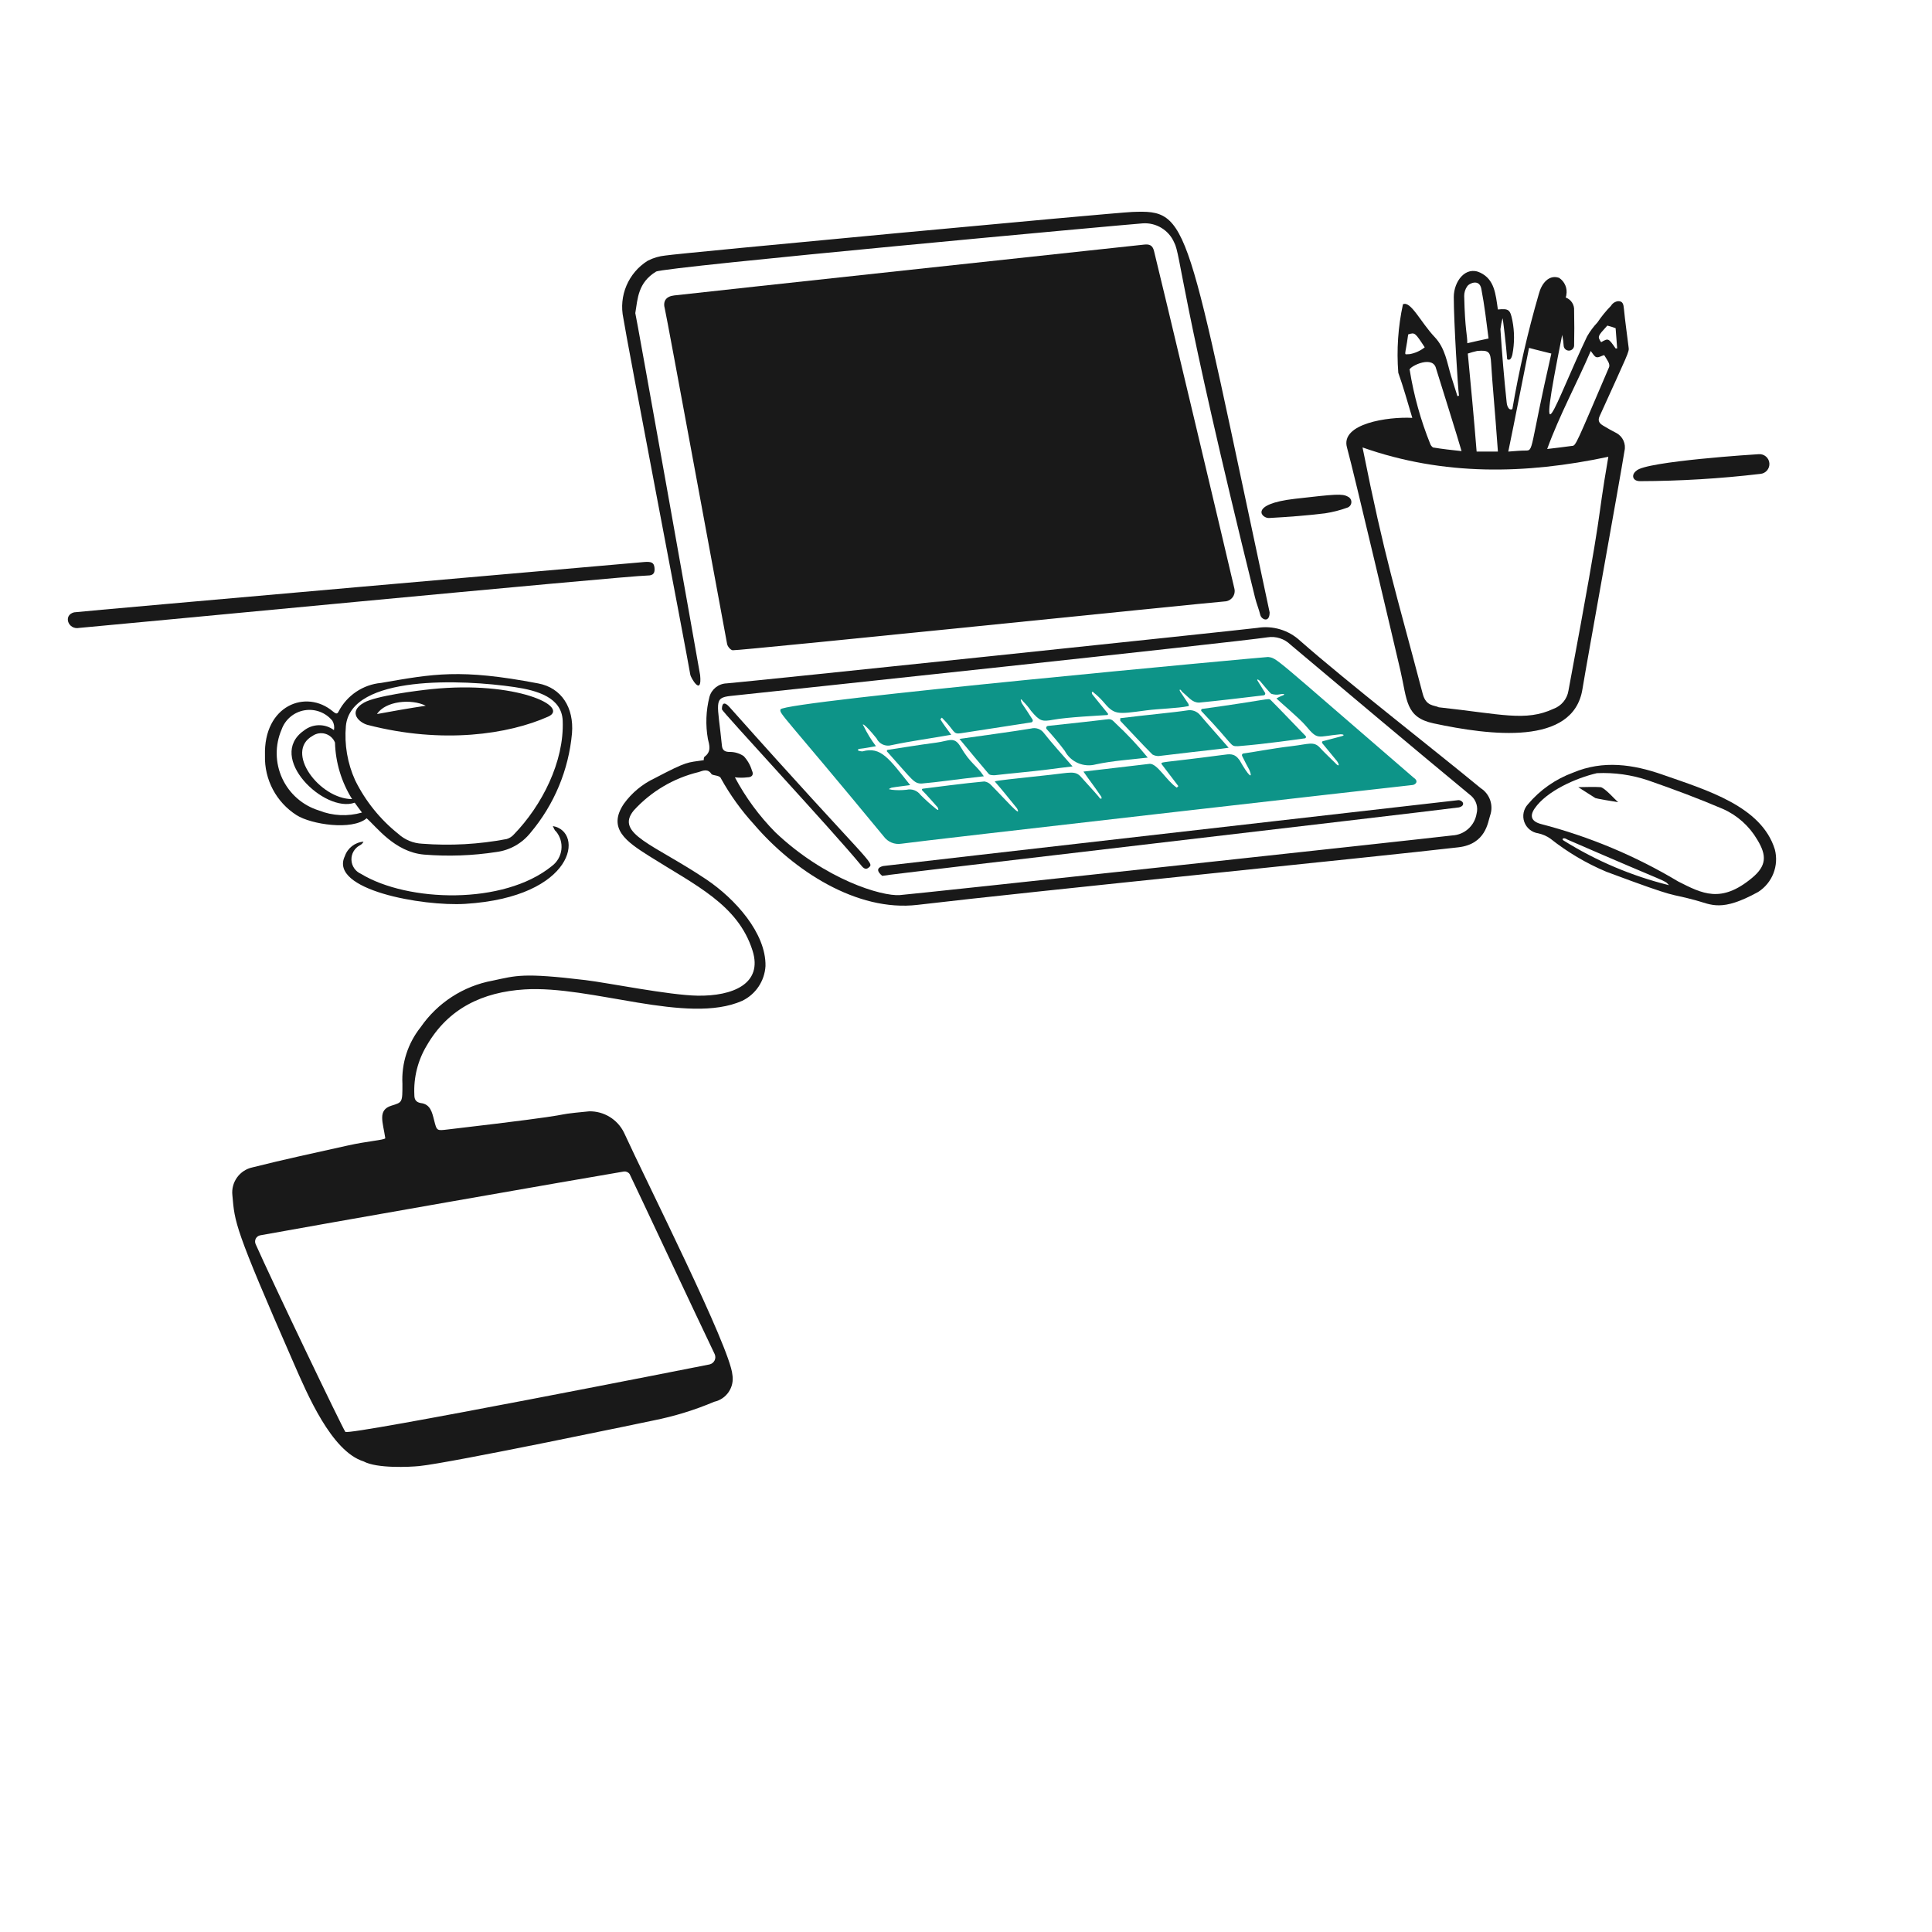
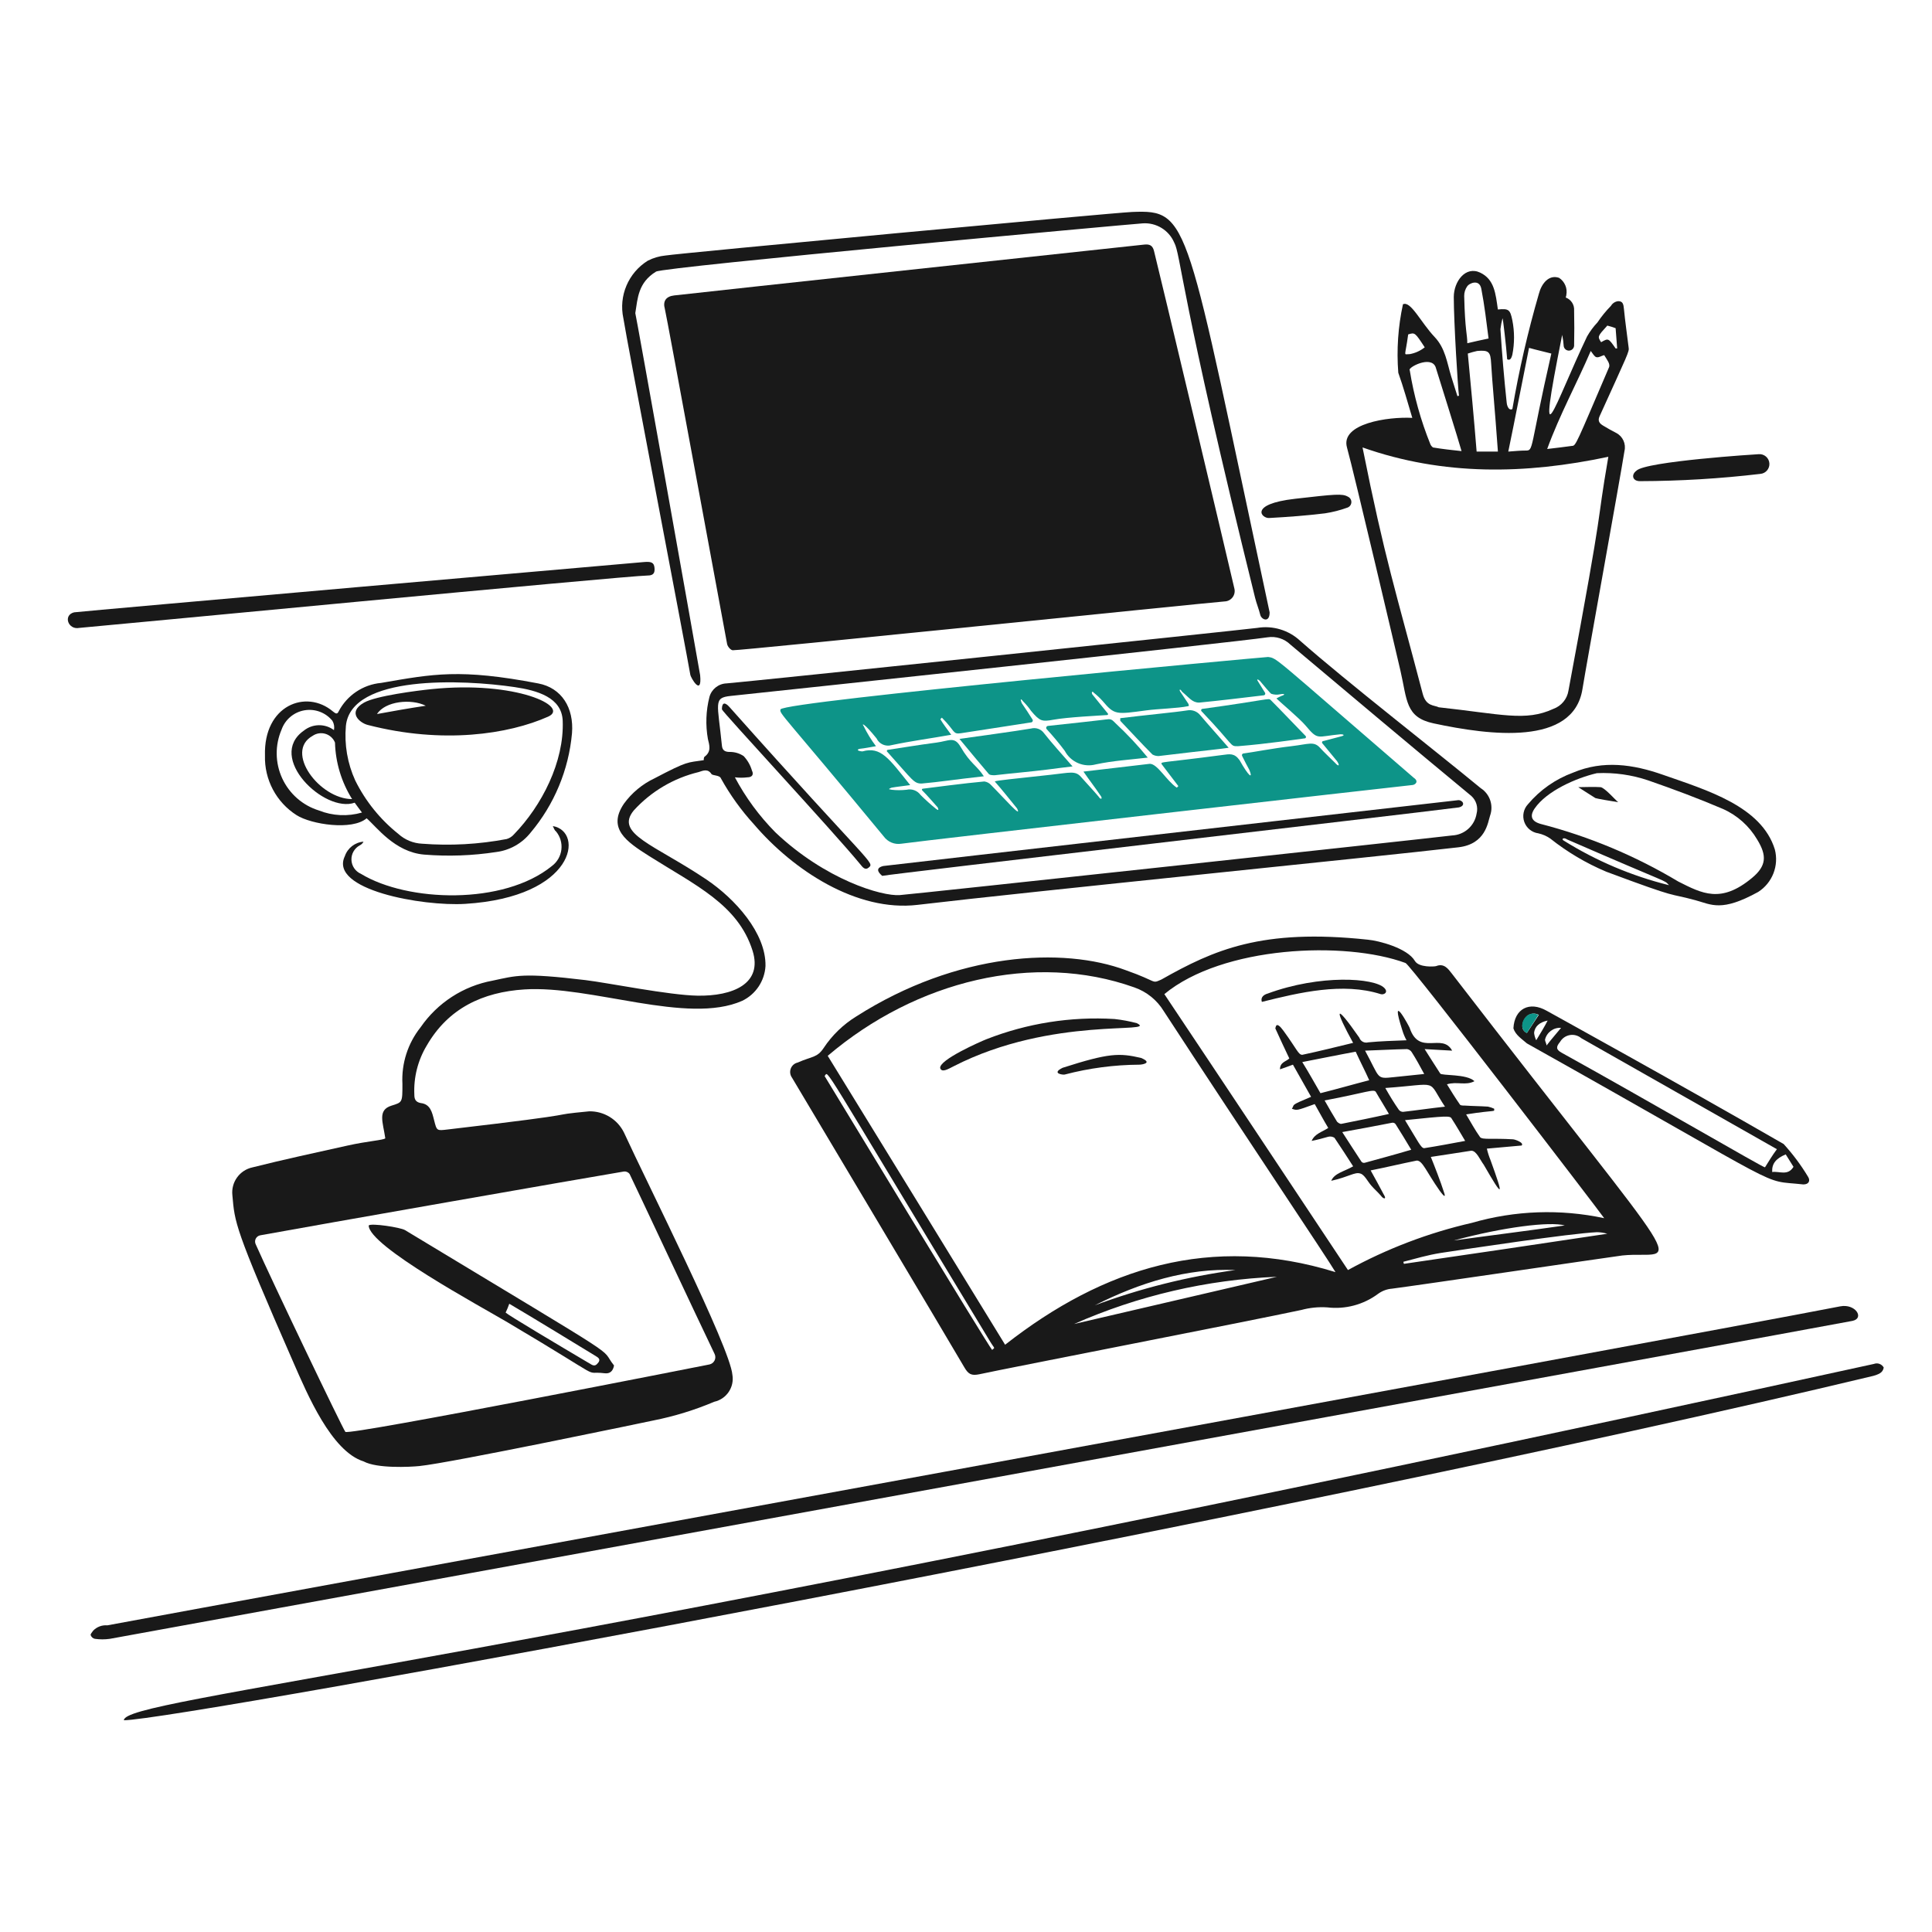
<svg xmlns="http://www.w3.org/2000/svg" viewBox="0 0 200 200">
  <defs />
  <path d="M75.86,67.313c-.214,0-.538-.376-.59-.645-.333-1.716-6.291-34.146-6.443-34.685-.228-.8.106-1.3.966-1.4,3-.349,46.175-5,48.646-5.262.536-.056.867.051,1.02.644.455,1.766,7.724,32.325,8.322,34.954a1.077,1.077,0,0,1-1.02,1.342C124.613,62.426,76.612,67.366,75.86,67.313Z" fill="#191919" />
  <path d="M39.886,117.837c-.238-1.664-.837-2.926.645-3.382,1.137-.351,1.127-.323,1.127-2.255a8.69,8.69,0,0,1,1.879-5.853A11.59,11.59,0,0,1,51,101.515c2.448-.516,3.066-.84,9.611-.054,2.3.276,8.666,1.564,11.6,1.611C75.821,103.13,79,101.86,77.9,98.4c-1.506-4.763-5.929-6.766-10.685-9.772-2.387-1.509-4.358-2.862-2.631-5.423a8.283,8.283,0,0,1,3.168-2.631c3.506-1.838,3.356-1.611,5.1-1.88,0-.107,0-.322.107-.375.7-.537.475-1.18.322-1.826a10.307,10.307,0,0,1,.161-4.349,1.906,1.906,0,0,1,1.772-1.4C77.527,70.564,128,65.272,130.144,65a5.263,5.263,0,0,1,4.456,1.342c4.822,4.245,13.945,11.335,18.685,15.249a2.413,2.413,0,0,1,.967,2.846c-.227.663-.428,2.943-3.276,3.275-8.645,1.008-44.072,4.548-56,5.96-6.275.742-12.845-3.569-16.913-8.323a25.139,25.139,0,0,1-3.437-4.778c-.107-.322-.81-.274-.966-.43-.376-.591-.859-.376-1.342-.215A13.287,13.287,0,0,0,65.605,83.9c-1.986,2.419,2.111,3.509,7.517,7.141,2.96,1.988,6.189,5.551,6.121,8.966a4.269,4.269,0,0,1-2.416,3.6c-5.677,2.51-15.627-1.629-22.551-1.181-4.3.277-7.869,1.946-10.094,5.8a9.039,9.039,0,0,0-1.289,5.1c0,.43.107.752.644.859,1.021.108,1.192.964,1.4,1.772.284,1.124.271,1.1,1.4.967,15.852-1.852,9.5-1.384,14.658-1.88a3.937,3.937,0,0,1,3.6,2.2c2.372,5.181,10.993,22.259,11.222,25.074a2.437,2.437,0,0,1-1.88,2.792,32.137,32.137,0,0,1-6.282,1.933c-.118.028-21.033,4.411-24.269,4.725-.968.094-4.349.269-5.745-.483-3.336-1.043-5.837-6.978-7.248-10.2-6.18-14.113-6.08-14.5-6.336-17.342a2.655,2.655,0,0,1,2.094-2.9c3.27-.826,6.546-1.522,9.826-2.255C38.074,118.118,39.691,118.033,39.886,117.837Zm-12.94,10.041a.654.654,0,0,0-.483.913c1.673,3.778,8.967,19.007,9.289,19.436.4.4,37.586-6.957,37.692-6.98a.768.768,0,0,0,.537-1.073c-1.772-3.68-8.269-17.558-8.8-18.632a.63.63,0,0,0-.591-.268C60.4,121.972,32.53,126.858,26.946,127.878ZM76.075,80.467a24.408,24.408,0,0,0,4.188,5.692c5.164,4.9,11.014,6.64,12.886,6.5,1.717-.131,53.427-5.725,57.183-6.174a2.688,2.688,0,0,0,2.524-2.255,1.835,1.835,0,0,0-.537-1.826c-6.256-5.175-12.526-10.452-18.739-15.678a2.775,2.775,0,0,0-2.362-.752c-3.749.553-50.254,5.506-55.572,6.068-1.833.193-1.356.685-.913,5.154.048.484.322.644.8.644a2.534,2.534,0,0,1,1.45.43,3.716,3.716,0,0,1,.859,1.5c.215.43,0,.7-.483.7A5.144,5.144,0,0,1,76.075,80.467Z" fill="#191919" />
  <path d="M146.2,43.258c-.483-1.611-.913-3.168-1.45-4.671a24.4,24.4,0,0,1,.483-7.087c.8-.4,1.858,1.889,3.276,3.382,1.124,1.184,1.288,2.685,1.718,4.081.215.7.429,1.342.644,2.04a.2.2,0,0,0,.161-.054c-.107-.7-.537-7.624-.537-10.2,0-1.6,1.209-3.253,2.739-2.524,1.467.7,1.59,2.167,1.825,3.812,1.128-.107,1.269,0,1.5,1.128a9.168,9.168,0,0,1,0,3.544c-.111.442-.255.624-.537.483-.108-1.4-.43-4.242-.484-4.242a8.448,8.448,0,0,0-.214,1.128q.242,3.785.644,7.57c0,.15.146.921.591.7A108.271,108.271,0,0,1,159.3,30.426c.27-1.051,1.02-2.035,2.094-1.665a1.729,1.729,0,0,1,.752,1.772c0,.107-.054.161-.054.269a1.329,1.329,0,0,1,.859,1.342c.027,1.236.027,2.415,0,3.651a.542.542,0,0,1-1.074.054,7.954,7.954,0,0,0-.161-1.182c-2.821,14.106-.81,7.261,2.577.161a7.552,7.552,0,0,1,1.074-1.449,11.979,11.979,0,0,1,1.4-1.718.99.99,0,0,1,.752-.484c.483,0,.544.322.59.806.129,1.34.323,2.631.484,3.973.089.448-.063.641-3.007,7.141-.218.482,0,.744.376.967.435.26.913.537,1.342.751a1.672,1.672,0,0,1,.859,1.88c-.422,2.694-3.961,22.221-4.349,24.644-.947,5.907-9.578,4.792-15.41,3.544-2.929-.626-2.723-2.4-3.436-5.476-.386-1.663-4.79-20.415-5.53-23.088C138.749,43.851,143.673,43.122,146.2,43.258Zm20.3,4.027c-8.591,1.826-17.075,1.987-25.451-.966,2.326,11.627,3.42,14.793,6.229,25.5.348,1.329,1.19,1.159,1.664,1.4,6.469.7,8.985,1.5,11.866.161a2.4,2.4,0,0,0,1.557-1.879C166.308,50.4,165.1,55.38,166.494,47.285Zm-20.565-8.967A35.61,35.61,0,0,0,148.077,46a.792.792,0,0,0,.269.322c.966.161,1.932.268,2.953.376-.162-.649-2.653-8.6-2.685-8.7C148.131,36.761,145.715,38.05,145.929,38.318Zm20.135-1.557c-.268.054-.538.275-.805.215-.216-.048-.376-.376-.591-.644-1.45,3.382-3.221,6.6-4.51,10.148.966-.108,1.772-.215,2.577-.322.391,0,.439-.236,3.812-8.108C166.731,37.683,166.363,37.26,166.064,36.761Zm-7.785-.751c-.752,3.7-1.4,7.141-2.148,10.738.752-.053,1.235-.107,1.772-.107.89,0,.384.023,2.684-10.041C159.782,36.386,159.03,36.224,158.279,36.01Zm-3.222,10.738c-.339-4.742-.572-6.939-.7-9.128-.068-1.18-.215-1.4-1.45-1.288a9.129,9.129,0,0,0-.966.268c.322,3.383.644,6.766.913,10.148Zm-.966-11.7c-.215-1.664-.42-3.438-.752-5.154-.208-1.075-1.289-.537-1.45-.269a1.711,1.711,0,0,0-.322,1.02c.086,3.606.322,3.946.322,4.886C152.641,35.365,153.285,35.2,154.091,35.043Zm-6.605.913c-1.02-1.557-1.02-1.557-1.718-1.342-.322,2.416-.537,2.04.161,2.04A3.461,3.461,0,0,0,147.486,35.956Zm18.256-.537c.752-.429.752-.429,1.5.644h.161q-.079-1.047-.161-2.094a7.736,7.736,0,0,0-.859-.268C165.366,34.828,165.366,34.828,165.742,35.419Z" fill="#191919" />
+   <path d="M11.375,169.651a5.558,5.558,0,0,1-1.557,0,.6.6,0,0,1-.429-.376c-.054-.107.161-.322.268-.483a1.818,1.818,0,0,1,1.45-.537c9.416-1.766,162.344-29.7,179.387-33.021,1.578-.308,2.538,1.222,1.289,1.5C190.674,136.987,11.475,169.633,11.375,169.651Z" fill="#191919" />
+   <path d="M193.984,141.194a.822.822,0,0,1,1.02.376c-.107.59-.59.7-1.073.859-60.9,14.589-175.6,35.652-181.106,35.652C12.825,175.784,49.128,172.9,193.984,141.194Z" fill="#191919" />
  <path d="M37.953,84.709c-1.5,1.289-5.74.636-7.248-.322a7.071,7.071,0,0,1-3.275-6.175c-.155-5.19,4.251-6.912,7.033-4.564.215.161.43.376.591,0a5.526,5.526,0,0,1,4.4-2.953c5.41-.934,8.154-1.495,16.269.054,2.42.462,3.7,2.523,3.49,5.154a18.566,18.566,0,0,1-4.3,10.309A5.394,5.394,0,0,1,51.377,88.2a32.029,32.029,0,0,1-7.464.268C40.863,88.214,38.972,85.582,37.953,84.709Zm-2.147-9.557a11.23,11.23,0,0,0,.966,5.637,16.353,16.353,0,0,0,4.457,5.531A3.924,3.924,0,0,0,43.7,87.34a33.178,33.178,0,0,0,8.752-.483,1.582,1.582,0,0,0,.752-.484c2.88-2.971,5.211-7.506,5.047-11.758-.093-2.408-2.609-3.139-4.993-3.49C47.942,70.341,36.324,69.814,35.806,75.152Zm8.859-3.813c8.759-.9,14.373,1.824,12.081,2.846-4.084,1.821-10.9,2.871-18.685.859-.807-.208-2.152-1.3-.376-2.309C38.917,72.033,43.161,71.493,44.665,71.339ZM34.571,75.581a1.382,1.382,0,0,0-.161-.966,3.063,3.063,0,0,0-5.262.913A6.2,6.2,0,0,0,33.014,83.9a6.874,6.874,0,0,0,4.456.214c-.268-.376-.537-.7-.752-1.02-3.131,1.114-9.182-4.714-5.261-7.463A2.542,2.542,0,0,1,34.571,75.581Zm1.879,7.141a11.633,11.633,0,0,1-1.772-5.852,1.547,1.547,0,0,0-2.309-.7C29.4,77.818,33.085,82.722,36.45,82.722Zm7.624-9.664c-1.5-.752-4.188-.484-5.047.859C40.745,73.6,42.3,73.326,44.074,73.058Z" fill="#191919" />
  <path d="M72.478,69.89c.215,2.255-.959.321-1.02-.054-.335-2.047-6.674-35.113-6.927-36.887a5.629,5.629,0,0,1,2.524-5.96,5.1,5.1,0,0,1,1.825-.537c1.393-.233,46.392-4.435,48.324-4.51,6.026-.234,5.467.566,14.228,41.451,0,1.128-.847.749-.966.268-.147-.594-.39-1.177-.537-1.771-7.786-31.48-7.684-35.506-8.376-36.78a3.3,3.3,0,0,0-3.275-1.987c-1.611.11-49.563,4.5-50.364,4.994-1.874,1.147-1.9,2.786-2.148,4.295C65.82,32.466,71.941,66.776,72.478,69.89Z" fill="#191919" />
  <path d="M8.208,65c-1.155.231-1.706-1.319-.537-1.611,1.5-.18,57.214-5.06,59.008-5.208.751-.062,1.02.053,1.074.59s-.108.806-.7.806C65.042,59.581,8.525,65,8.208,65Z" fill="#191919" />
  <path d="M175.514,93.192c-3.057-.833-1.343-.007-9.235-2.953a24.769,24.769,0,0,1-5.8-3.436,3.514,3.514,0,0,0-1.235-.537,1.8,1.8,0,0,1-1.074-3.007,11.092,11.092,0,0,1,4.672-3.275c3.125-1.317,6.228-.858,9.288.215,4.569,1.6,10.221,3.264,11.6,7.732a4.021,4.021,0,0,1-1.718,4.4C178.206,94.428,177.186,93.648,175.514,93.192Zm-13.638-6.174a37.685,37.685,0,0,0,10.9,4.617c-.627-.626.706.166-10.524-4.725C161.814,86.619,161.613,86.886,161.876,87.018Zm3.436-6.98c-2.157.5-5.2,1.844-6.443,3.651-.55.8-.324,1.35.645,1.611a54.053,54.053,0,0,1,14.228,5.959c2.464,1.243,4.411,2.294,7.625-.375,1.5-1.244,1.558-2.31.536-3.974a7.764,7.764,0,0,0-3.543-3.167c-2.522-1.078-5.1-2.041-7.732-2.954A14.485,14.485,0,0,0,165.312,80.038Z" fill="#191919" />
+   <path d="M156.668,106.455c.107-2.041,1.658-2.836,3.436-1.826.1.059,13.819,7.621,24.538,13.8a21.463,21.463,0,0,1,2.523,3.383c.247.374.126.8-.483.8-4.76-.529-.537,1.148-28.618-14.6C157.581,107.582,156.883,107.153,156.668,106.455Zm27.276,12.51L163.7,107.475a1.457,1.457,0,0,0-2.2.376c-.44.528-.427.8.161,1.127,9.262,5.131,20.807,11.866,21.048,11.866C183.085,120.254,183.461,119.609,183.944,118.965Zm1.718,1.825-.805-1.288c-1.021.429-1.45.966-1.4,1.825C184.212,121.22,185.071,121.757,185.662,120.79Zm-27.6-13.852c.429-.645.805-1.235,1.235-1.88a1.08,1.08,0,0,0-1.5.484C157.42,106.186,157.581,106.723,158.064,106.938Zm2.04,1.288c.537-.7,1.02-1.235,1.5-1.825a1.6,1.6,0,0,0-1.665,1.235C159.943,107.8,160.1,108.065,160.1,108.226Zm-1.074-.537c.484-.8.859-1.4,1.182-2.04-.806.161-1.343.591-1.4,1.289A2.3,2.3,0,0,0,159.03,107.689Z" fill="#191919" />
  <path d="M57.229,85.514c3.262.568,2.333,7.351-9.074,8.054-4.427.273-14.136-1.464-12.457-4.939a2.227,2.227,0,0,1,1.933-1.5.847.847,0,0,1-.376.376,1.64,1.64,0,0,0,.108,2.953c4.834,2.938,14.769,3.256,19.759-.8a2.489,2.489,0,0,0,.429-3.6C57.39,85.944,57.336,85.729,57.229,85.514Z" fill="#191919" />
  <path d="M169.769,49.809c-.78,0-.929-.66-.376-1.074.911-.982,12.571-1.718,12.672-1.718a1.023,1.023,0,0,1,.161,2.04A108.885,108.885,0,0,1,169.769,49.809Z" fill="#191919" />
  <path d="M134.063,51.634c4.2-.479,4.894-.551,5.477-.215a.609.609,0,0,1-.054,1.128,12.129,12.129,0,0,1-2.309.591c-1.877.232-3.812.376-5.745.483C130.627,53.728,129.173,52.192,134.063,51.634Z" fill="#191919" />
+   <path d="M150.278,100.763c-.375-.483-.8-1.074-1.61-.752-.161.054-1.788.171-2.2-.537-.773-1.32-3.729-2.1-4.886-2.2-10.976-1.176-15.933,1.062-21.369,4.134-1.047.449-.287.221-3.652-.966-6.488-2.433-17.456-1.888-27.92,4.779a10.934,10.934,0,0,0-3.382,3.275c-.678,1.015-1.191.839-2.685,1.5a1,1,0,0,0-.591,1.557c.859,1.45,16.43,27.545,17.826,29.961.43.752.752.913,1.557.752,2.954-.645,27.835-5.476,33.344-6.658a8.223,8.223,0,0,1,2.684-.269,7.346,7.346,0,0,0,5.262-1.4,2.817,2.817,0,0,1,1.45-.537c2.523-.322,21.853-3.168,23.839-3.436C173.839,129.351,175.871,133.964,150.278,100.763Zm-47.571,38.981c-.4-.4-17.276-28.25-17.343-28.35.469-.469-1-2.45,17.074,27.384C103.015,139.739,103.02,139.431,102.707,139.744Zm8.483-2.685a57.688,57.688,0,0,1,20.994-4.886Zm2.148-1.933c4.671-2.362,9.557-3.865,14.551-3.651A68.073,68.073,0,0,0,113.338,135.126Zm-9.289,4.081q-9.182-14.98-18.363-29.907c9.162-7.8,21.394-10.769,31.733-7.087a5.8,5.8,0,0,1,3.06,2.47c8.846,13.558,16.694,25.209,17.772,27.007C125.419,127.717,114.251,131.207,104.049,139.207Zm35.491-7.732c-6.282-9.45-12.618-19.007-19.007-28.564,6.019-4.982,18.667-5.543,24.967-3.222.477.12,20.142,25.784,20.564,26.417a28.094,28.094,0,0,0-13.692.483A49.818,49.818,0,0,0,139.54,131.475Zm22.443-4.617c-3.7.537-7.624,1.02-11.49,1.557C155.648,127.019,160.48,126.428,161.983,126.858Zm-16.644,3.973a.322.322,0,0,1-.054-.215c1.235-.322,2.524-.7,3.866-.913,2.706-.411,13.382-2.021,16.161-2.147a3.983,3.983,0,0,1,1.074.161C159.3,128.791,152.319,129.811,145.339,130.831Z" fill="#191919" />
+   <path d="M158.064,106.938c-1.1-.49-.177-2.559,1.181-1.88C158.869,105.7,158.44,106.293,158.064,106.938Z" fill="#0d9488" />
+   <path d="M63.565,141.355c-.108.59-.431.87-.967.805-2.531-.307.778,1.15-10.04-5.262-2.821-1.672-14.39-7.907-14.39-10.04.263-.263,3.286.2,3.759.483C65.857,141.795,61.847,139.208,63.565,141.355Zm-11.222-5.477c.271.271,5.263,3.243,8.859,5.369.373.221.537.054.752-.214.215-.323,0-.482-.268-.645-1.01-.613-7.035-4.3-8.967-5.423A8.045,8.045,0,0,1,52.343,135.878Z" fill="#191919" />
  <path d="M131.271,68.011c.982.151.3-.236,15.088,12.51.558.372.149.752-.215.752-2.04.214-50.632,5.749-52.833,6.067a1.88,1.88,0,0,1-1.826-.752c-10.5-12.733-10.836-12.7-10.685-13.155C81.223,72.587,131.153,67.992,131.271,68.011ZM90.68,77.246c-.645.107-1.128.214-1.665.268-.483.108-.054.269.269.269,1.911-.531,2.729.727,4.939,3.49-.751.107-1.342.161-1.933.268-.537.215-.053.161,0,.215a7.1,7.1,0,0,0,1.557,0,1.4,1.4,0,0,1,1.45.537,20.536,20.536,0,0,0,1.611,1.449c.161.108.322.215.161-.161-.537-.59-1.02-1.181-1.611-1.771a.1.1,0,0,1,.054-.162c.859-.107,4.51-.59,6.389-.751a1.13,1.13,0,0,1,.7.376c1.383,1.383,3.252,3.55,2.685,2.416-.752-.913-1.5-1.879-2.309-2.792.215-.108,1.721-.247,5.853-.7,1.88-.2,2.482-.441,3.06.215.6.686,1.235,1.342,1.826,2.04.268.429.483.215.161-.161-.537-.806-1.128-1.557-1.718-2.416,2.308-.269,4.564-.537,6.872-.806.8,0,1.732,1.763,2.792,2.47l.161-.161c-.59-.752-1.127-1.5-1.718-2.255-.151-.3-.19-.112,6.282-.967.753-.1,1.235-.214,1.772.537.967,1.719,1.4,1.987,1.02,1.021-.161-.269-.537-1.021-.751-1.45a.181.181,0,0,1,.161-.269c.859-.107,3.008-.527,4.939-.751,1.773-.206,2.314-.541,2.953.161.487.534,1.021,1.02,1.558,1.557.375.429.536.322.214-.161l-1.5-1.826a.15.15,0,0,1,.107-.268l1.826-.483c.429-.108.215-.215-.054-.215-2.511.228-2.311.682-3.651-.913-.588-.7-2.685-2.47-3.007-2.792a4.906,4.906,0,0,1,.537-.269c.376-.107.376-.268-.161-.161a1.731,1.731,0,0,1-.913-.053c-.107-.054-.912-1.02-1.181-1.343-.322-.268-.322-.107-.161.108l.7,1.127a.181.181,0,0,1-.161.269c-2.255.268-4.457.537-6.658.751-.717,0-1-.485-1.772-1.127-.215-.376-.376-.215-.107.107.268.376.483.752.752,1.128.107.215.053.268-.054.268-1.02.215-3.061.264-4.3.43-3.115.418-3.283.49-4.51-.967a7.144,7.144,0,0,0-.913-.859c-.161-.214-.268-.053-.161.161.484.591,1.074,1.343,1.611,1.987a.1.1,0,0,1-.054.161c-.805.054-4.133.217-5.584.483-1.18.217-1.4.161-2.308-.912a6.96,6.96,0,0,0-.806-.967c-.376-.483-.268-.107-.161.161.376.537.752,1.128,1.128,1.718a.2.2,0,0,1-.108.269c-2.47.376-4.875.76-7.3,1.127-.887.135-.579-.2-1.987-1.61l-.161.161c.323.537.7,1.02,1.128,1.61-2.094.376-4.135.641-6.175,1.074a1.314,1.314,0,0,1-1.557-.7c-1.342-1.664-1.557-1.557-1.342-1.288A12.42,12.42,0,0,0,90.68,77.246Z" fill="#0d9488" />
  <path d="M91.324,90.669c-.1-.1-.956-.755.107-1.02,2.2-.269,57.183-6.551,59.545-6.819.463,0,.786.569.054.751C145.371,84.312,92.461,90.441,91.324,90.669Z" fill="#191919" />
  <path d="M75.538,73.219c14.691,16.5,15.038,16.035,14.39,16.591-.376.322-.641-.057-.859-.322-2.807-3.42-14.336-15.838-14.336-16.055C74.733,73.272,74.729,72.309,75.538,73.219Z" fill="#191919" />
+   <path d="M98.733,110.374c-.622.319-1.222.677-1.4.215-.214-.857,4.316-2.828,4.779-3.007a31.163,31.163,0,0,1,13.262-2.094,15.6,15.6,0,0,1,2.309.43C120,107.073,108.936,105.146,98.733,110.374Z" fill="#191919" />
+   <path d="M118.117,109.515c1.288.537.053.7-.162.7a31.188,31.188,0,0,0-7.731,1.02c-.161.054-1.45-.107-.215-.7C114.8,109,115.858,108.994,118.117,109.515Z" fill="#191919" />
+   <path d="M140.077,120.737c-.644-1.02-1.289-1.987-1.933-2.953a.813.813,0,0,0-.644-.108c-.541.149-1.128.322-1.719.43.323-.752,1.074-.913,1.719-1.343-.484-.805-.913-1.61-1.4-2.469-1.936.7-1.82.664-2.363.483.326-.489-.247-.3,1.987-1.235-.645-1.128-1.235-2.2-1.88-3.329-.429.161-.859.322-1.342.483,0-.751.644-.8.967-1.127-.484-1.02-.967-2.041-1.45-3.115.054-.053.026-.878.859.269,1.4,1.926,1.528,2.47,1.933,2.47,1.772-.376,3.49-.806,5.262-1.235-1.826-3.329-2.094-4.457.644-.537a.753.753,0,0,0,.913.483c1.287-.125,2.577-.161,3.973-.215a5.161,5.161,0,0,1-.429-1.02c-1.4-4.349.751-.322.751-.268.988,2.964,3.381.464,4.4,2.362-.859-.053-1.772-.107-2.846-.161.591.913,1.074,1.718,1.611,2.524.126.251,2.758.019,3.544.8-.913.483-1.826,0-2.846.322.43.7.859,1.4,1.343,2.094.053.108.322.108.536.108.806.053,1.558.053,2.363.107a3.008,3.008,0,0,1,.644.215c0,.39.318.082-2.9.59.483.806.913,1.611,1.45,2.363.279.28,1.2.086,3.382.215.211,0,1.2.352.913.644-1.181.107-2.363.215-3.6.322a7.523,7.523,0,0,0,.375,1.181c1.4,3.866,1.343,4.027-.7.484-.4-.535-.75-1.45-1.288-1.45-1.4.215-2.739.43-4.188.644.376.913,1.074,2.739,1.288,3.437.484,1.288-.322.107-.375.053-1.362-1.928-1.759-3.114-2.363-3.114-1.611.322-3.168.7-4.779,1.02.484.859.913,1.665,1.343,2.47.376.591-.054.483-.269.161-.322-.376-.7-.7-1.02-1.074-.374-.431-.7-1.127-1.127-1.235-.567-.188-1.183.347-3.007.752C138.144,121.435,139.164,121.274,140.077,120.737Zm-3.383-7.571c1.718-.429,3.383-.913,5.047-1.342-.429-.967-.912-1.879-1.4-2.953-1.772.322-3.6.7-5.53,1.074C135.513,111.072,136.1,112.146,136.694,113.166Zm2.255,4.027c.7,1.074,1.343,2.094,1.987,3.061a.332.332,0,0,0,.376.107c1.557-.43,3.168-.859,4.778-1.342-.536-.913-1.073-1.772-1.61-2.631a.36.36,0,0,0-.376-.161C142.439,116.549,140.775,116.871,138.949,117.193Zm4.833-1.879c-.43-.752-.913-1.5-1.343-2.255-.192-.385-.965.043-5.315.859.483.859.859,1.5,1.288,2.2.108.108.323.269.484.215C140.506,116.012,142.117,115.69,143.782,115.314Zm1.664.644c1.373,2.247,1.655,2.9,1.987,2.9,1.4-.215,2.792-.484,4.241-.752-.483-.806-.912-1.557-1.4-2.309C150.123,115.487,149.724,115.516,145.446,115.958Zm-4.134-7.195c1.591,2.917,1.113,2.94,3.007,2.739,1.02-.109,2.04-.215,3.114-.323-.43-.805-.847-1.565-1.289-2.255a.692.692,0,0,0-.483-.322C144.264,108.629,142.869,108.71,141.312,108.763Zm2.094,3.866c.483.859.913,1.557,1.4,2.255a.556.556,0,0,0,.429.215c1.45-.161,2.846-.376,4.349-.537C147.646,111.661,149.171,112.217,143.406,112.629Z" fill="#191919" />
+   <path d="M130.627,103.716c-.161-.483.215-.752.591-.859,5.457-2.01,11.043-1.628,12.08-.591.467.467-.048.749-.375.645C139.022,101.669,134.505,102.747,130.627,103.716Z" fill="#191919" />
  <path d="M163.379,81.487c.806,0,1.558-.053,2.309,0,.43.054,1.5,1.289,1.826,1.557-.7-.107-2.255-.375-2.363-.429C164.614,82.293,164.077,81.917,163.379,81.487Z" fill="#191919" />
  <path d="M111.029,79.34c-.966.107-1.771.221-2.577.322-1.824.229-3.651.376-5.477.59-.215,0-.537,0-.644-.161-.967-1.127-1.933-2.308-3.007-3.6,1.128-.161,6.019-.828,7.41-1.074a1.25,1.25,0,0,1,1.342.483C108.928,76.983,109.955,78.105,111.029,79.34Z" fill="#0d9488" />
  <path d="M135.137,76.172a.15.15,0,0,1-.107.268c-.729.086-3.749.556-6.873.806-.883,0-.258.074-3.758-3.6a.15.15,0,0,1,.107-.268c6.8-.938,6.8-1.143,7.034-.913C132.775,73.7,133.942,74.95,135.137,76.172Z" fill="#0d9488" />
  <path d="M115.969,74.346c2.479-.31,5.678-.608,6.926-.805a1.4,1.4,0,0,1,1.342.483c.935,1.11,1.933,2.2,2.954,3.383-1.53.218-1.305.146-7.249.859a1.277,1.277,0,0,1-.644-.161c-1.128-1.128-2.2-2.309-3.329-3.49Z" fill="#0d9488" />
  <path d="M118.815,78.427c-1.826.215-3.6.32-5.37.7a2.809,2.809,0,0,1-3.221-1.4,28.8,28.8,0,0,0-1.88-2.255.206.206,0,0,1,.108-.322c6.546-.7,5.609-.638,6.336-.7.322,0,.484.213.7.429A35.239,35.239,0,0,1,118.815,78.427Z" fill="#0d9488" />
  <path d="M91.915,77.622c1.825-.269,2.848-.461,5.047-.752,1.29-.171,1.823-.674,2.469.429,1.047,1.788,1.614,1.857,2.417,3.061-3.118.346-4.554.587-6.443.752-.82,0-.9-.338-3.544-3.276A.115.115,0,0,1,91.915,77.622Z" fill="#0d9488" />
</svg>
